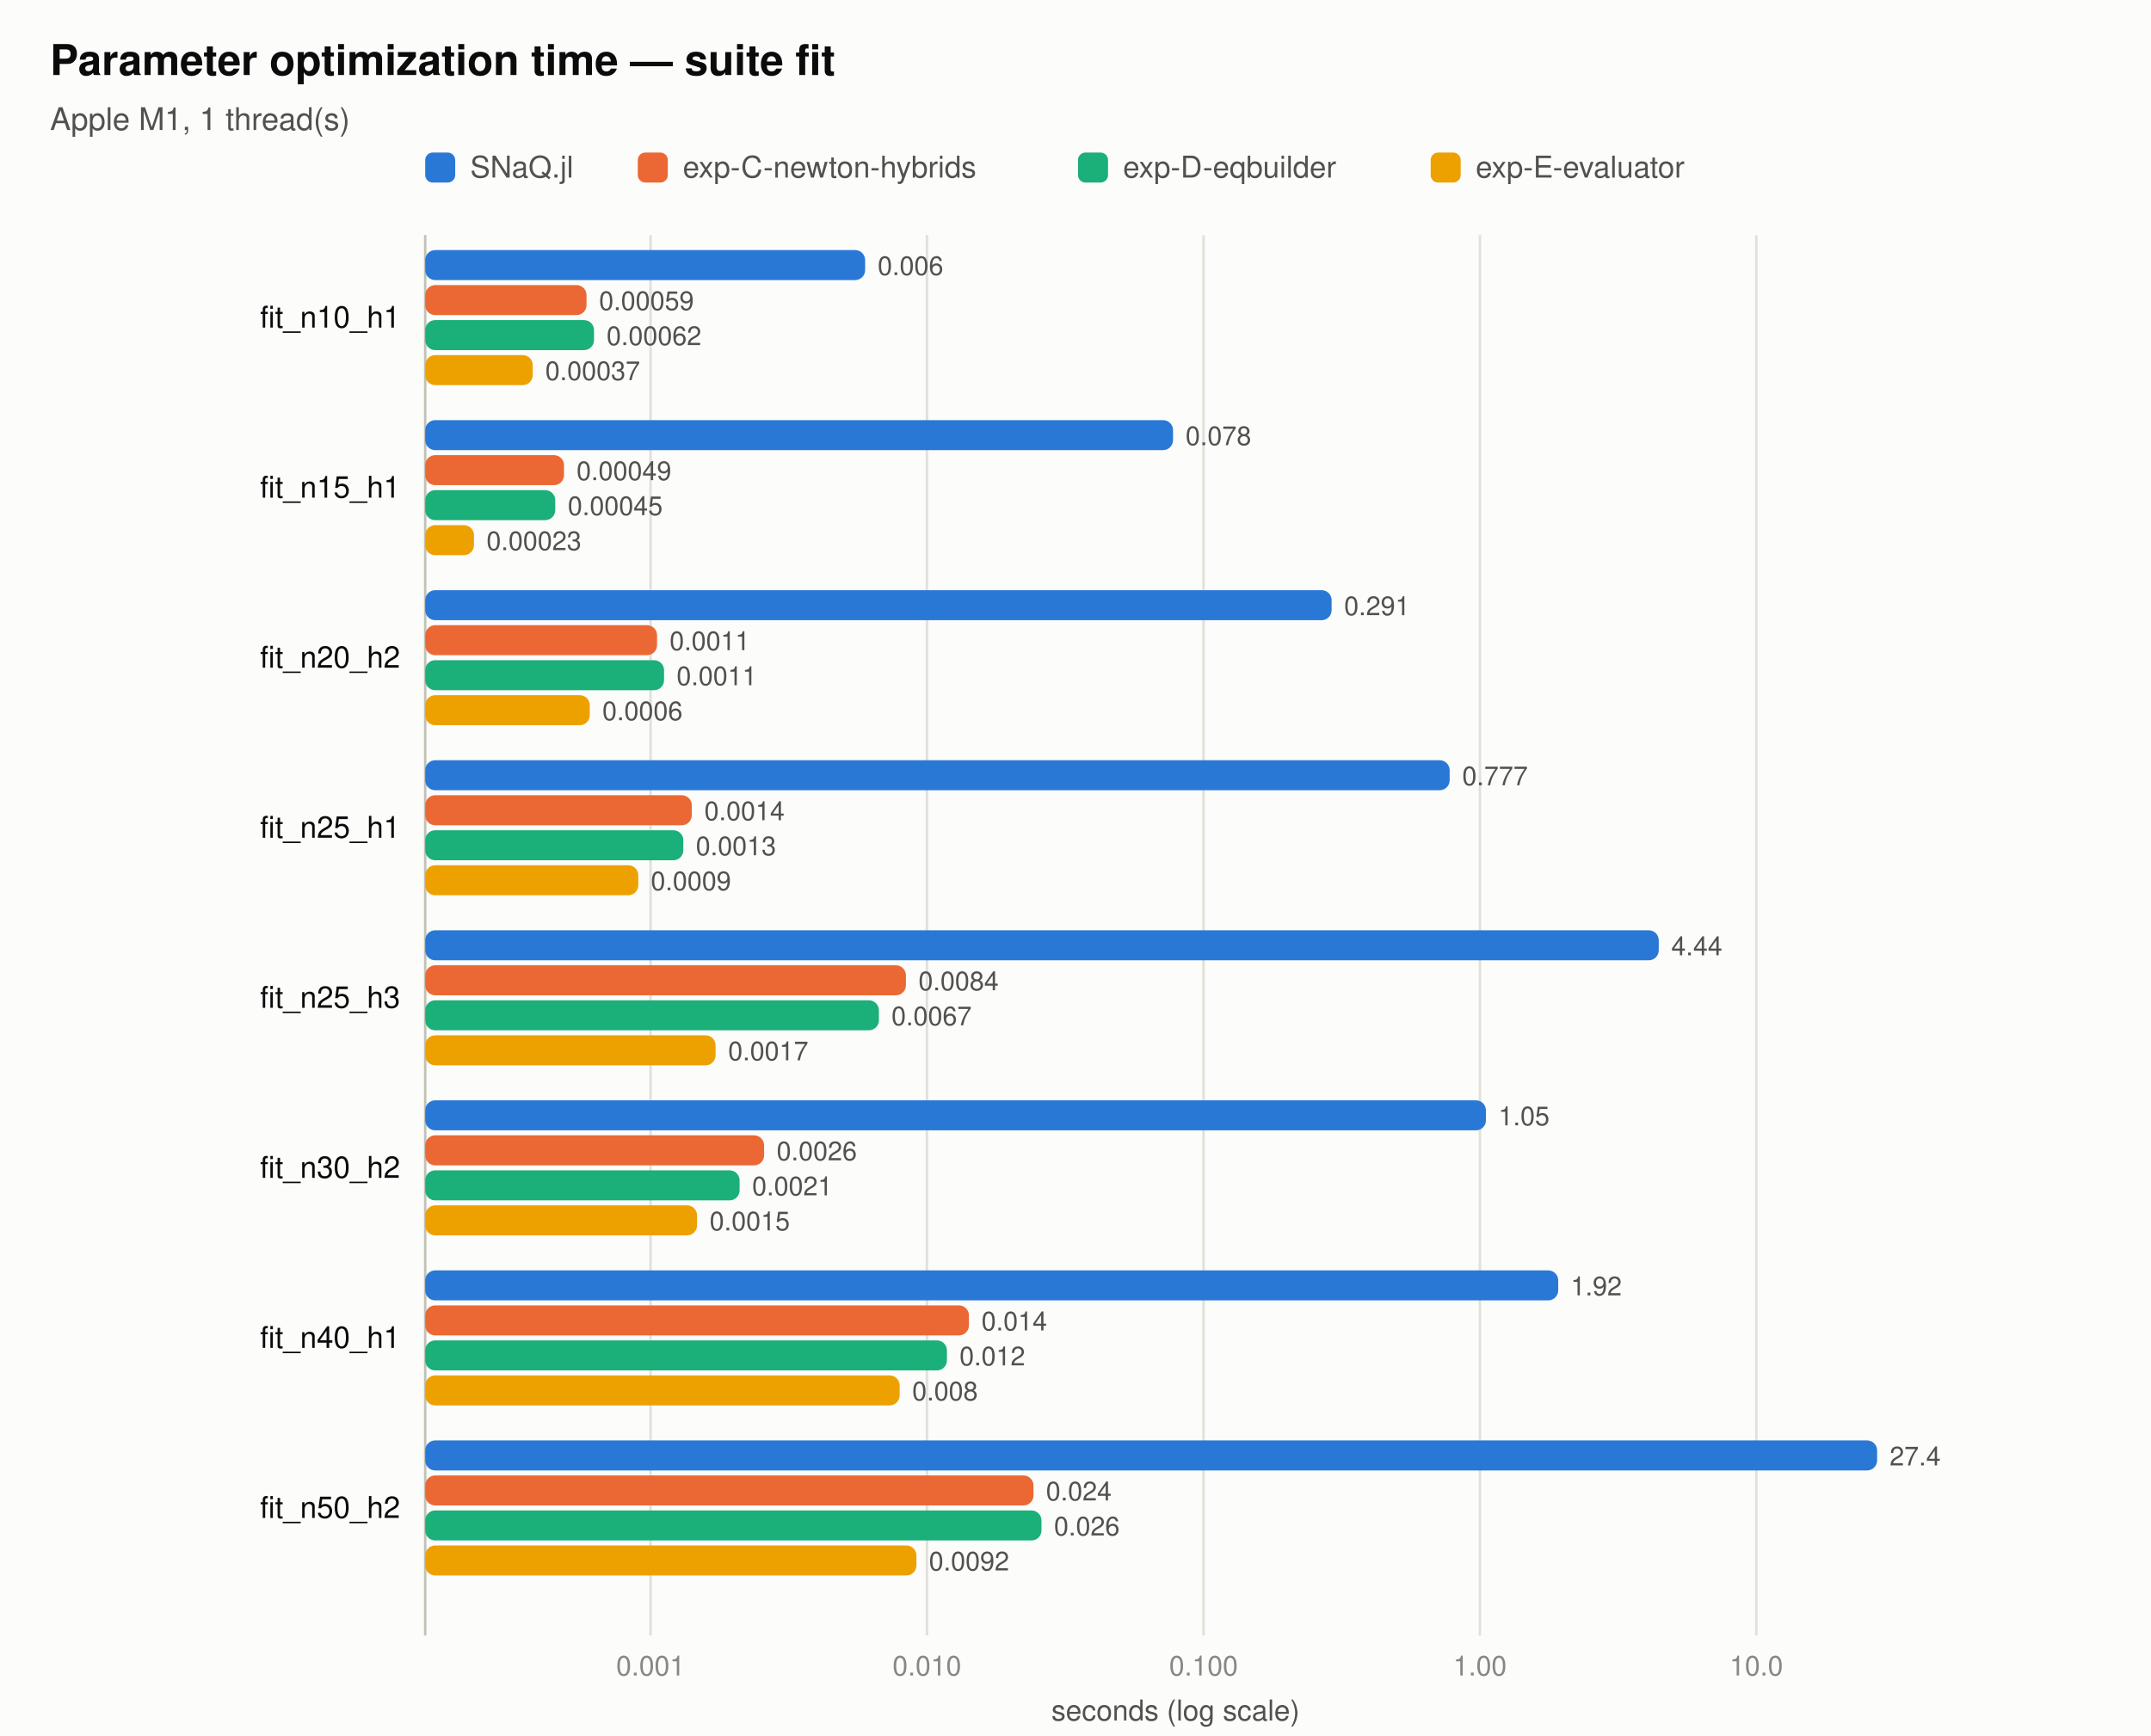
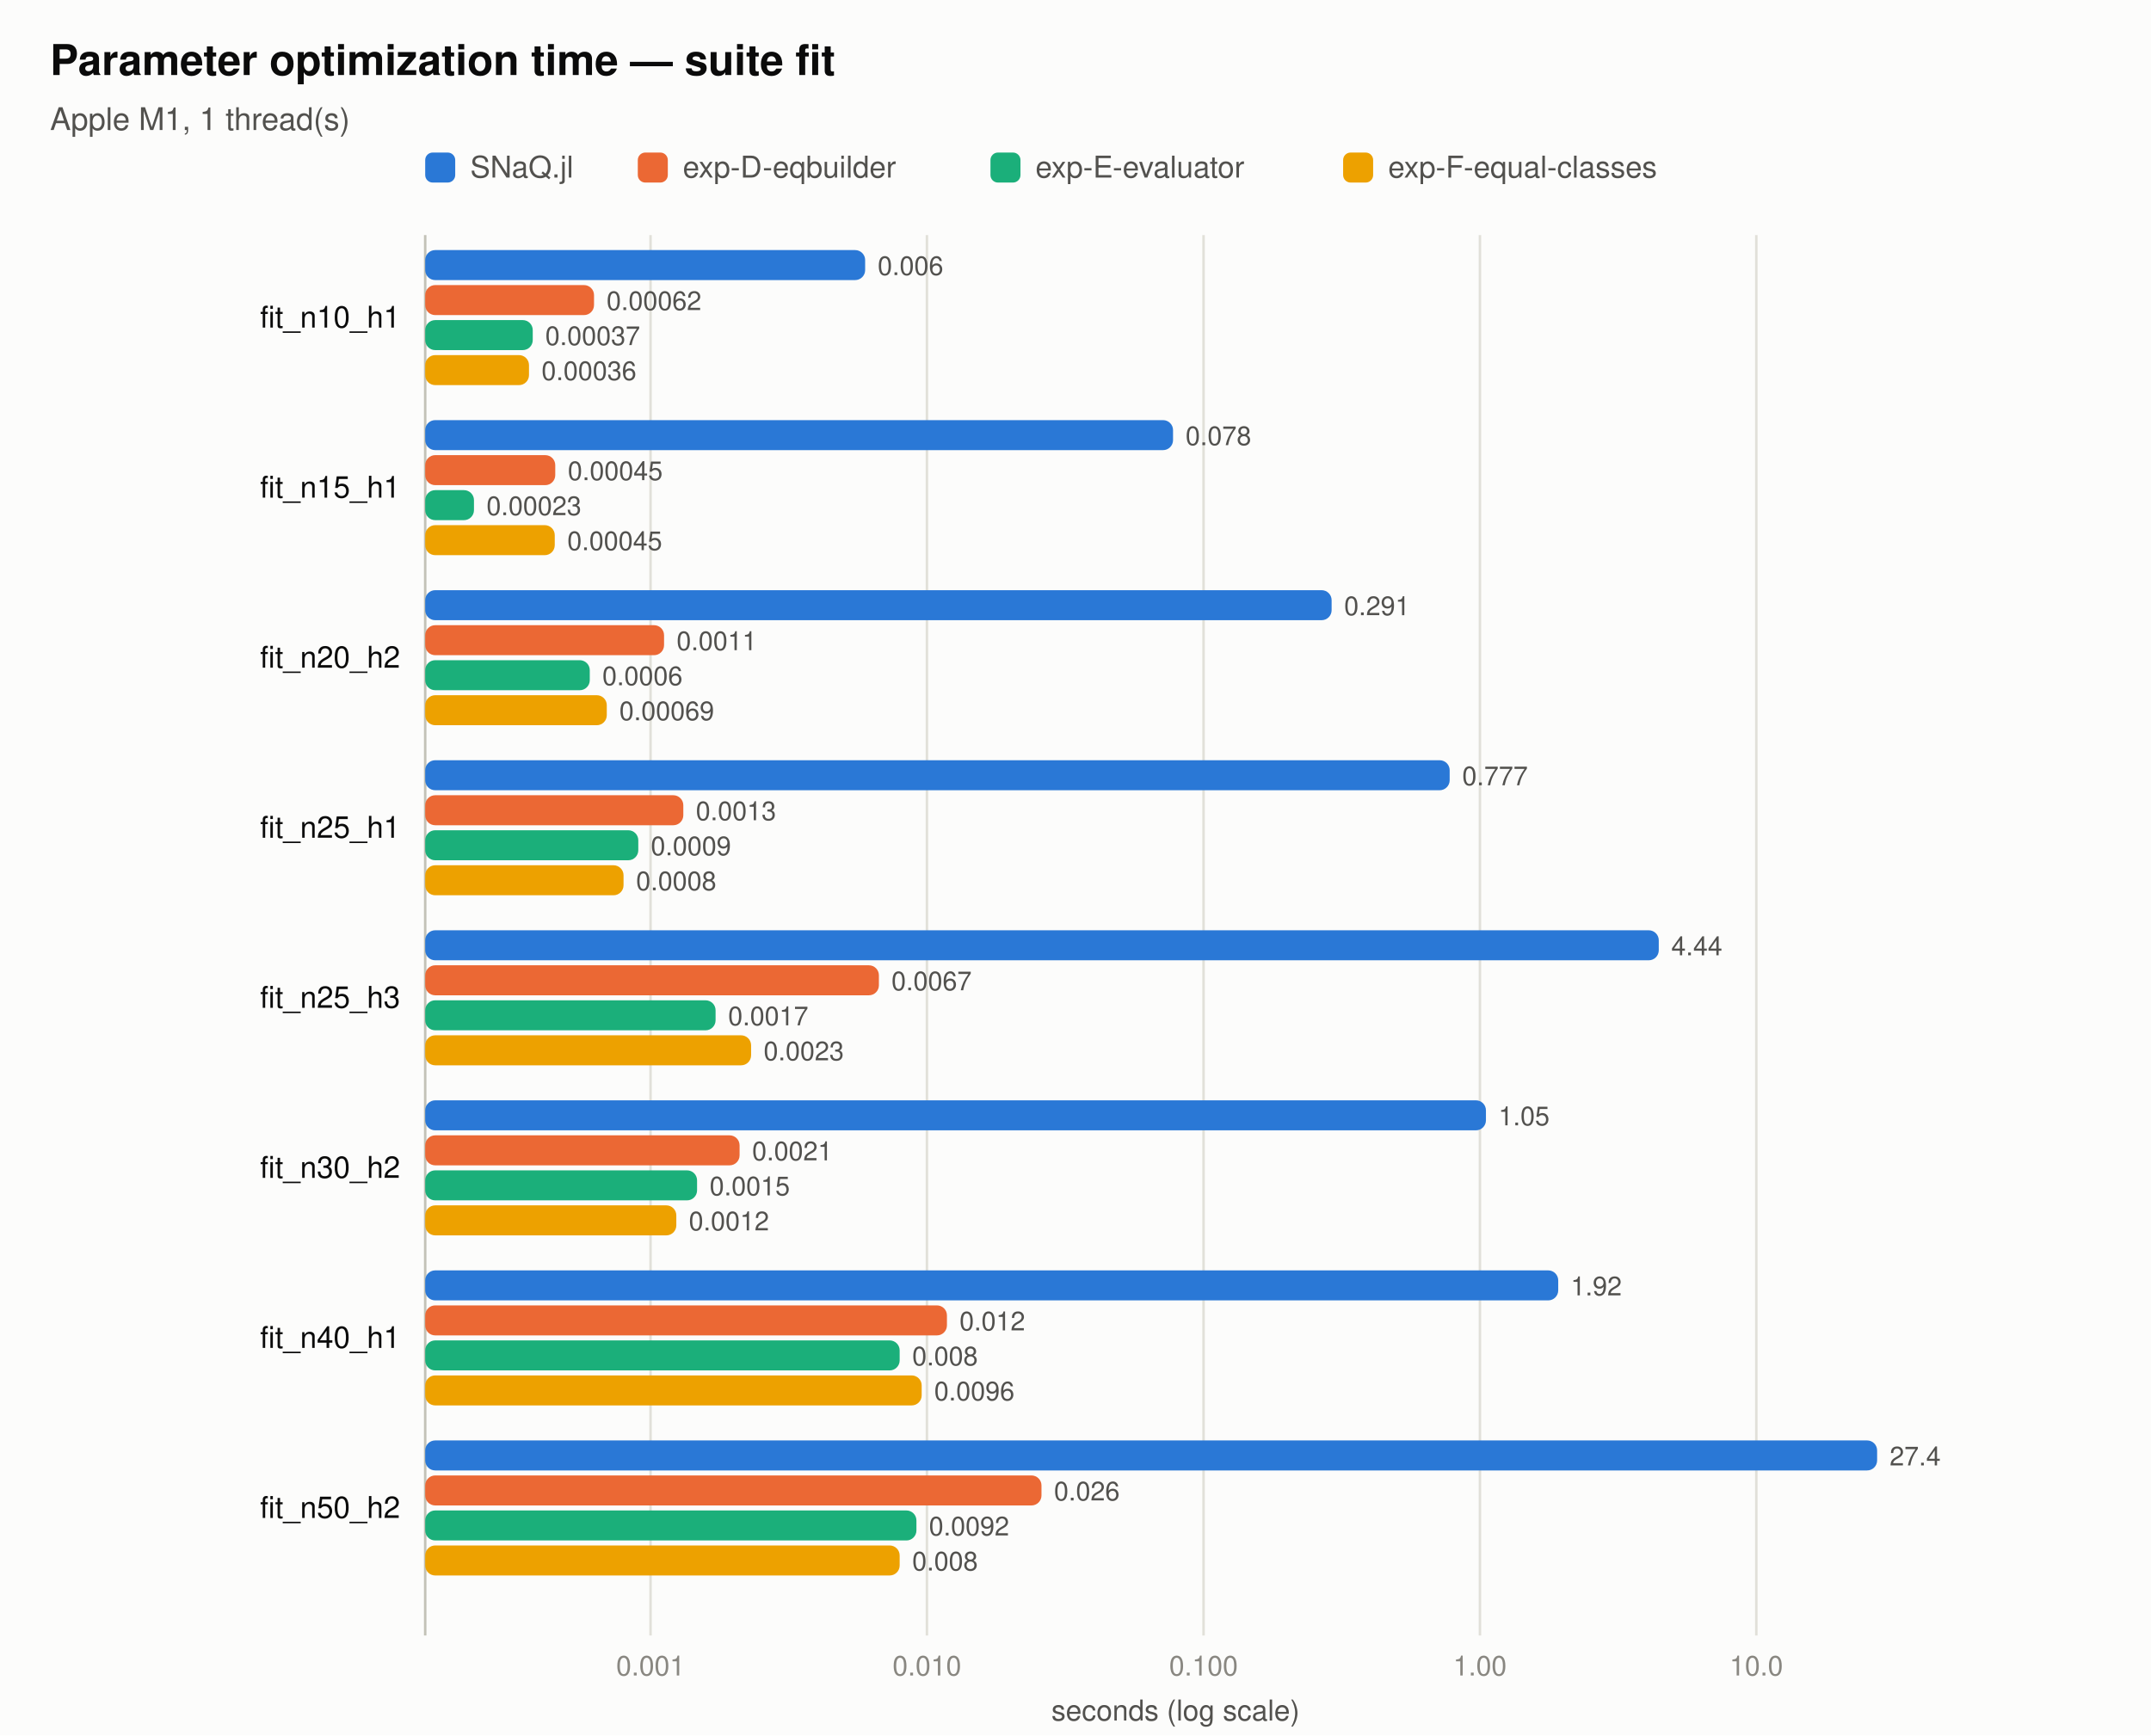
<svg xmlns="http://www.w3.org/2000/svg" width="860" height="694" viewBox="0 0 860 694" font-family="-apple-system, BlinkMacSystemFont, 'Segoe UI', Helvetica, Arial, sans-serif">
  <rect width="860" height="694" fill="#fcfcfb" />
  <text x="20" y="30" font-size="17" font-weight="600" fill="#0b0b0b">Parameter optimization time — suite fit</text>
  <text x="20" y="52" font-size="12.5" fill="#52514e">Apple M1, 1 thread(s)</text>
  <rect x="170" y="61" width="12" height="12" rx="3" fill="#2a78d6" />
  <text x="188" y="71" font-size="12" fill="#52514e">SNaQ.jl</text>
  <rect x="255" y="61" width="12" height="12" rx="3" fill="#eb6834" />
-   <text x="273" y="71" font-size="12" fill="#52514e">exp-C-newton-hybrids</text>
-   <rect x="431" y="61" width="12" height="12" rx="3" fill="#1baf7a" />
-   <text x="449" y="71" font-size="12" fill="#52514e">exp-D-eqbuilder</text>
-   <rect x="572" y="61" width="12" height="12" rx="3" fill="#eda100" />
-   <text x="590" y="71" font-size="12" fill="#52514e">exp-E-evaluator</text>
+   <text x="273" y="71" font-size="12" fill="#52514e">exp-D-eqbuilder</text>
+   <rect x="396" y="61" width="12" height="12" rx="3" fill="#1baf7a" />
+   <text x="414" y="71" font-size="12" fill="#52514e">exp-E-evaluator</text>
+   <rect x="537" y="61" width="12" height="12" rx="3" fill="#eda100" />
+   <text x="555" y="71" font-size="12" fill="#52514e">exp-F-equal-classes</text>
  <line x1="260.1" y1="94" x2="260.1" y2="654" stroke="#e1e0d9" stroke-width="1" />
  <text x="260.1" y="670" font-size="11" fill="#898781" text-anchor="middle">0.001</text>
  <line x1="370.6" y1="94" x2="370.6" y2="654" stroke="#e1e0d9" stroke-width="1" />
  <text x="370.6" y="670" font-size="11" fill="#898781" text-anchor="middle">0.010</text>
  <line x1="481.2" y1="94" x2="481.2" y2="654" stroke="#e1e0d9" stroke-width="1" />
  <text x="481.2" y="670" font-size="11" fill="#898781" text-anchor="middle">0.100</text>
  <line x1="591.7" y1="94" x2="591.7" y2="654" stroke="#e1e0d9" stroke-width="1" />
  <text x="591.7" y="670" font-size="11" fill="#898781" text-anchor="middle">1.00</text>
  <line x1="702.2" y1="94" x2="702.2" y2="654" stroke="#e1e0d9" stroke-width="1" />
  <text x="702.2" y="670" font-size="11" fill="#898781" text-anchor="middle">10.0</text>
  <text x="470.0" y="688" font-size="11.5" fill="#52514e" text-anchor="middle">seconds (log scale)</text>
  <line x1="170.0" y1="94" x2="170.0" y2="654" stroke="#c3c2b7" stroke-width="1" />
  <text x="160" y="131.0" font-size="12" fill="#0b0b0b" text-anchor="end">fit_n10_h1</text>
  <g>
    <rect x="170.0" y="100" width="175.9" height="12" rx="4.0" fill="#2a78d6" />
  </g>
  <text x="350.9" y="110" font-size="10.5" fill="#52514e" text-anchor="start">0.006</text>
  <g>
-     <rect x="170.0" y="114" width="64.5" height="12" rx="4.0" fill="#eb6834" />
+     <rect x="170.0" y="114" width="67.5" height="12" rx="4.0" fill="#eb6834" />
  </g>
-   <text x="239.5" y="124" font-size="10.5" fill="#52514e" text-anchor="start">0.00059</text>
+   <text x="242.5" y="124" font-size="10.5" fill="#52514e" text-anchor="start">0.00062</text>
  <g>
-     <rect x="170.0" y="128" width="67.5" height="12" rx="4.0" fill="#1baf7a" />
+     <rect x="170.0" y="128" width="43.0" height="12" rx="4.0" fill="#1baf7a" />
  </g>
-   <text x="242.5" y="138" font-size="10.5" fill="#52514e" text-anchor="start">0.00062</text>
+   <text x="218.0" y="138" font-size="10.5" fill="#52514e" text-anchor="start">0.00037</text>
  <g>
-     <rect x="170.0" y="142" width="43.0" height="12" rx="4.0" fill="#eda100" />
+     <rect x="170.0" y="142" width="41.5" height="12" rx="4.0" fill="#eda100" />
  </g>
-   <text x="218.0" y="152" font-size="10.5" fill="#52514e" text-anchor="start">0.00037</text>
+   <text x="216.5" y="152" font-size="10.5" fill="#52514e" text-anchor="start">0.00036</text>
  <text x="160" y="199.0" font-size="12" fill="#0b0b0b" text-anchor="end">fit_n15_h1</text>
  <g>
    <rect x="170.0" y="168" width="299.0" height="12" rx="4.0" fill="#2a78d6" />
  </g>
  <text x="474.0" y="178" font-size="10.5" fill="#52514e" text-anchor="start">0.078</text>
  <g>
-     <rect x="170.0" y="182" width="55.5" height="12" rx="4.0" fill="#eb6834" />
+     <rect x="170.0" y="182" width="52.0" height="12" rx="4.0" fill="#eb6834" />
  </g>
-   <text x="230.5" y="192" font-size="10.5" fill="#52514e" text-anchor="start">0.00049</text>
+   <text x="227.0" y="192" font-size="10.5" fill="#52514e" text-anchor="start">0.00045</text>
  <g>
-     <rect x="170.0" y="196" width="52.0" height="12" rx="4.0" fill="#1baf7a" />
+     <rect x="170.0" y="196" width="19.5" height="12" rx="4.0" fill="#1baf7a" />
  </g>
-   <text x="227.0" y="206" font-size="10.5" fill="#52514e" text-anchor="start">0.00045</text>
+   <text x="194.5" y="206" font-size="10.5" fill="#52514e" text-anchor="start">0.00023</text>
  <g>
-     <rect x="170.0" y="210" width="19.5" height="12" rx="4.0" fill="#eda100" />
+     <rect x="170.0" y="210" width="51.8" height="12" rx="4.0" fill="#eda100" />
  </g>
-   <text x="194.5" y="220" font-size="10.5" fill="#52514e" text-anchor="start">0.00023</text>
+   <text x="226.8" y="220" font-size="10.5" fill="#52514e" text-anchor="start">0.00045</text>
  <text x="160" y="267.0" font-size="12" fill="#0b0b0b" text-anchor="end">fit_n20_h2</text>
  <g>
    <rect x="170.0" y="236" width="362.4" height="12" rx="4.0" fill="#2a78d6" />
  </g>
  <text x="537.4" y="246" font-size="10.5" fill="#52514e" text-anchor="start">0.291</text>
  <g>
-     <rect x="170.0" y="250" width="92.7" height="12" rx="4.0" fill="#eb6834" />
+     <rect x="170.0" y="250" width="95.5" height="12" rx="4.0" fill="#eb6834" />
  </g>
-   <text x="267.7" y="260" font-size="10.5" fill="#52514e" text-anchor="start">0.0011</text>
+   <text x="270.5" y="260" font-size="10.5" fill="#52514e" text-anchor="start">0.0011</text>
  <g>
-     <rect x="170.0" y="264" width="95.5" height="12" rx="4.0" fill="#1baf7a" />
+     <rect x="170.0" y="264" width="65.8" height="12" rx="4.0" fill="#1baf7a" />
  </g>
-   <text x="270.5" y="274" font-size="10.5" fill="#52514e" text-anchor="start">0.0011</text>
+   <text x="240.8" y="274" font-size="10.5" fill="#52514e" text-anchor="start">0.0006</text>
  <g>
-     <rect x="170.0" y="278" width="65.8" height="12" rx="4.0" fill="#eda100" />
+     <rect x="170.0" y="278" width="72.6" height="12" rx="4.0" fill="#eda100" />
  </g>
-   <text x="240.8" y="288" font-size="10.5" fill="#52514e" text-anchor="start">0.0006</text>
+   <text x="247.6" y="288" font-size="10.5" fill="#52514e" text-anchor="start">0.00069</text>
  <text x="160" y="335.0" font-size="12" fill="#0b0b0b" text-anchor="end">fit_n25_h1</text>
  <g>
    <rect x="170.0" y="304" width="409.6" height="12" rx="4.0" fill="#2a78d6" />
  </g>
  <text x="584.6" y="314" font-size="10.5" fill="#52514e" text-anchor="start">0.777</text>
  <g>
-     <rect x="170.0" y="318" width="106.6" height="12" rx="4.0" fill="#eb6834" />
+     <rect x="170.0" y="318" width="103.2" height="12" rx="4.0" fill="#eb6834" />
  </g>
-   <text x="281.6" y="328" font-size="10.5" fill="#52514e" text-anchor="start">0.0014</text>
+   <text x="278.2" y="328" font-size="10.5" fill="#52514e" text-anchor="start">0.0013</text>
  <g>
-     <rect x="170.0" y="332" width="103.2" height="12" rx="4.0" fill="#1baf7a" />
+     <rect x="170.0" y="332" width="85.2" height="12" rx="4.0" fill="#1baf7a" />
  </g>
-   <text x="278.2" y="342" font-size="10.5" fill="#52514e" text-anchor="start">0.0013</text>
+   <text x="260.2" y="342" font-size="10.5" fill="#52514e" text-anchor="start">0.0009</text>
  <g>
-     <rect x="170.0" y="346" width="85.2" height="12" rx="4.0" fill="#eda100" />
+     <rect x="170.0" y="346" width="79.3" height="12" rx="4.0" fill="#eda100" />
  </g>
-   <text x="260.2" y="356" font-size="10.5" fill="#52514e" text-anchor="start">0.0009</text>
+   <text x="254.3" y="356" font-size="10.5" fill="#52514e" text-anchor="start">0.0008</text>
  <text x="160" y="403.0" font-size="12" fill="#0b0b0b" text-anchor="end">fit_n25_h3</text>
  <g>
    <rect x="170.0" y="372" width="493.2" height="12" rx="4.0" fill="#2a78d6" />
  </g>
  <text x="668.2" y="382" font-size="10.5" fill="#52514e" text-anchor="start">4.44</text>
  <g>
-     <rect x="170.0" y="386" width="192.2" height="12" rx="4.0" fill="#eb6834" />
+     <rect x="170.0" y="386" width="181.4" height="12" rx="4.0" fill="#eb6834" />
  </g>
-   <text x="367.2" y="396" font-size="10.5" fill="#52514e" text-anchor="start">0.0084</text>
+   <text x="356.4" y="396" font-size="10.5" fill="#52514e" text-anchor="start">0.0067</text>
  <g>
-     <rect x="170.0" y="400" width="181.4" height="12" rx="4.0" fill="#1baf7a" />
+     <rect x="170.0" y="400" width="116.1" height="12" rx="4.0" fill="#1baf7a" />
  </g>
-   <text x="356.4" y="410" font-size="10.5" fill="#52514e" text-anchor="start">0.0067</text>
+   <text x="291.1" y="410" font-size="10.5" fill="#52514e" text-anchor="start">0.0017</text>
  <g>
-     <rect x="170.0" y="414" width="116.1" height="12" rx="4.0" fill="#eda100" />
+     <rect x="170.0" y="414" width="130.3" height="12" rx="4.0" fill="#eda100" />
  </g>
-   <text x="291.1" y="424" font-size="10.5" fill="#52514e" text-anchor="start">0.0017</text>
+   <text x="305.3" y="424" font-size="10.5" fill="#52514e" text-anchor="start">0.0023</text>
  <text x="160" y="471.0" font-size="12" fill="#0b0b0b" text-anchor="end">fit_n30_h2</text>
  <g>
    <rect x="170.0" y="440" width="424.1" height="12" rx="4.0" fill="#2a78d6" />
  </g>
  <text x="599.1" y="450" font-size="10.5" fill="#52514e" text-anchor="start">1.05</text>
  <g>
-     <rect x="170.0" y="454" width="135.5" height="12" rx="4.0" fill="#eb6834" />
+     <rect x="170.0" y="454" width="125.7" height="12" rx="4.0" fill="#eb6834" />
  </g>
-   <text x="310.5" y="464" font-size="10.5" fill="#52514e" text-anchor="start">0.0026</text>
+   <text x="300.7" y="464" font-size="10.5" fill="#52514e" text-anchor="start">0.0021</text>
  <g>
-     <rect x="170.0" y="468" width="125.7" height="12" rx="4.0" fill="#1baf7a" />
+     <rect x="170.0" y="468" width="108.7" height="12" rx="4.0" fill="#1baf7a" />
  </g>
-   <text x="300.7" y="478" font-size="10.5" fill="#52514e" text-anchor="start">0.0021</text>
+   <text x="283.7" y="478" font-size="10.5" fill="#52514e" text-anchor="start">0.0015</text>
  <g>
-     <rect x="170.0" y="482" width="108.7" height="12" rx="4.0" fill="#eda100" />
+     <rect x="170.0" y="482" width="100.4" height="12" rx="4.0" fill="#eda100" />
  </g>
-   <text x="283.7" y="492" font-size="10.5" fill="#52514e" text-anchor="start">0.0015</text>
+   <text x="275.4" y="492" font-size="10.5" fill="#52514e" text-anchor="start">0.0012</text>
  <text x="160" y="539.0" font-size="12" fill="#0b0b0b" text-anchor="end">fit_n40_h1</text>
  <g>
    <rect x="170.0" y="508" width="453.0" height="12" rx="4.0" fill="#2a78d6" />
  </g>
  <text x="628.0" y="518" font-size="10.5" fill="#52514e" text-anchor="start">1.92</text>
  <g>
-     <rect x="170.0" y="522" width="217.4" height="12" rx="4.0" fill="#eb6834" />
+     <rect x="170.0" y="522" width="208.6" height="12" rx="4.0" fill="#eb6834" />
  </g>
-   <text x="392.4" y="532" font-size="10.5" fill="#52514e" text-anchor="start">0.014</text>
+   <text x="383.6" y="532" font-size="10.5" fill="#52514e" text-anchor="start">0.012</text>
  <g>
-     <rect x="170.0" y="536" width="208.6" height="12" rx="4.0" fill="#1baf7a" />
+     <rect x="170.0" y="536" width="189.7" height="12" rx="4.0" fill="#1baf7a" />
  </g>
-   <text x="383.6" y="546" font-size="10.5" fill="#52514e" text-anchor="start">0.012</text>
+   <text x="364.7" y="546" font-size="10.5" fill="#52514e" text-anchor="start">0.008</text>
  <g>
-     <rect x="170.0" y="550" width="189.7" height="12" rx="4.0" fill="#eda100" />
+     <rect x="170.0" y="550" width="198.5" height="12" rx="4.0" fill="#eda100" />
  </g>
-   <text x="364.7" y="560" font-size="10.5" fill="#52514e" text-anchor="start">0.008</text>
+   <text x="373.5" y="560" font-size="10.5" fill="#52514e" text-anchor="start">0.0096</text>
  <text x="160" y="607.0" font-size="12" fill="#0b0b0b" text-anchor="end">fit_n50_h2</text>
  <g>
    <rect x="170.0" y="576" width="580.5" height="12" rx="4.0" fill="#2a78d6" />
  </g>
  <text x="755.5" y="586" font-size="10.5" fill="#52514e" text-anchor="start">27.4</text>
  <g>
-     <rect x="170.0" y="590" width="243.2" height="12" rx="4.0" fill="#eb6834" />
+     <rect x="170.0" y="590" width="246.4" height="12" rx="4.0" fill="#eb6834" />
  </g>
-   <text x="418.2" y="600" font-size="10.5" fill="#52514e" text-anchor="start">0.024</text>
+   <text x="421.4" y="600" font-size="10.5" fill="#52514e" text-anchor="start">0.026</text>
  <g>
-     <rect x="170.0" y="604" width="246.4" height="12" rx="4.0" fill="#1baf7a" />
+     <rect x="170.0" y="604" width="196.4" height="12" rx="4.0" fill="#1baf7a" />
  </g>
-   <text x="421.4" y="614" font-size="10.5" fill="#52514e" text-anchor="start">0.026</text>
+   <text x="371.4" y="614" font-size="10.5" fill="#52514e" text-anchor="start">0.0092</text>
  <g>
-     <rect x="170.0" y="618" width="196.4" height="12" rx="4.0" fill="#eda100" />
+     <rect x="170.0" y="618" width="189.7" height="12" rx="4.0" fill="#eda100" />
  </g>
-   <text x="371.4" y="628" font-size="10.5" fill="#52514e" text-anchor="start">0.0092</text>
+   <text x="364.7" y="628" font-size="10.5" fill="#52514e" text-anchor="start">0.008</text>
</svg>
